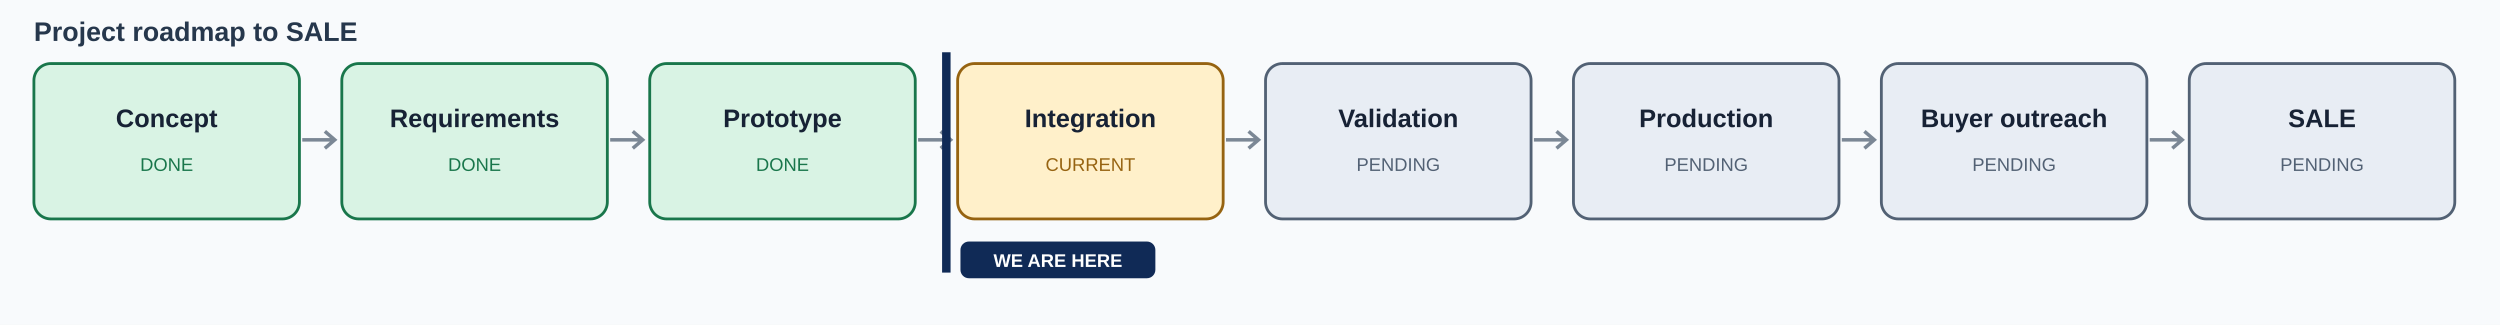
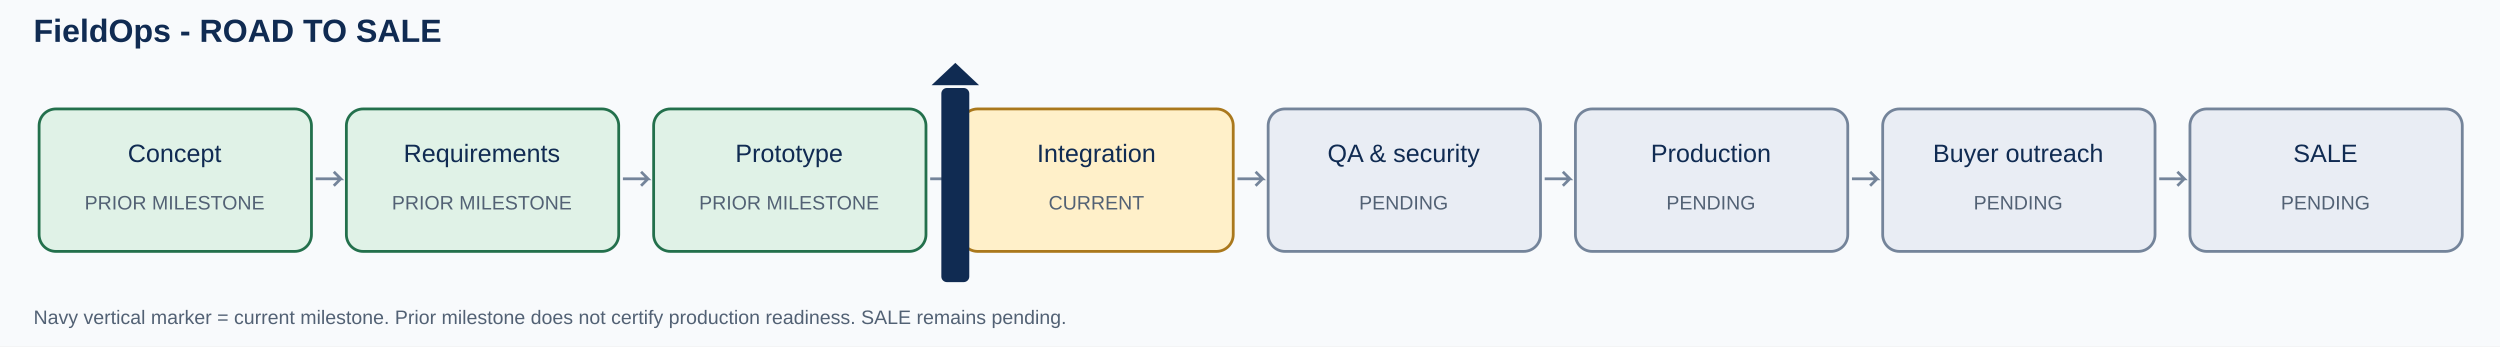
- <svg xmlns="http://www.w3.org/2000/svg" width="1770" height="230" viewBox="0 0 1770 230">
-   <rect width="1770" height="230" fill="#f8fafc" />
-   <text x="24" y="29" font-family="Arial" font-size="19" font-weight="bold" fill="#26374c">Project roadmap to SALE</text>
-   <rect x="24" y="45" width="188" height="110" rx="12" fill="#d9f3e4" stroke="#19764b" stroke-width="2" />
-   <text x="118" y="90" text-anchor="middle" font-family="Arial" font-size="18" font-weight="bold" fill="#172235">Concept</text>
-   <text x="118" y="121" text-anchor="middle" font-family="Arial" font-size="13" fill="#19764b">DONE</text>
-   <path d="M214 99h23m-7 -6l7 6 -7 6" fill="none" stroke="#7b8795" stroke-width="2.5" />
-   <rect x="242" y="45" width="188" height="110" rx="12" fill="#d9f3e4" stroke="#19764b" stroke-width="2" />
-   <text x="336" y="90" text-anchor="middle" font-family="Arial" font-size="18" font-weight="bold" fill="#172235">Requirements</text>
-   <text x="336" y="121" text-anchor="middle" font-family="Arial" font-size="13" fill="#19764b">DONE</text>
-   <path d="M432 99h23m-7 -6l7 6 -7 6" fill="none" stroke="#7b8795" stroke-width="2.5" />
-   <rect x="460" y="45" width="188" height="110" rx="12" fill="#d9f3e4" stroke="#19764b" stroke-width="2" />
-   <text x="554" y="90" text-anchor="middle" font-family="Arial" font-size="18" font-weight="bold" fill="#172235">Prototype</text>
-   <text x="554" y="121" text-anchor="middle" font-family="Arial" font-size="13" fill="#19764b">DONE</text>
-   <path d="M650 99h23m-7 -6l7 6 -7 6" fill="none" stroke="#7b8795" stroke-width="2.5" />
-   <rect x="678" y="45" width="188" height="110" rx="12" fill="#fff0ca" stroke="#966311" stroke-width="2" />
-   <text x="772" y="90" text-anchor="middle" font-family="Arial" font-size="18" font-weight="bold" fill="#172235">Integration</text>
-   <text x="772" y="121" text-anchor="middle" font-family="Arial" font-size="13" fill="#966311">CURRENT</text>
-   <path d="M868 99h23m-7 -6l7 6 -7 6" fill="none" stroke="#7b8795" stroke-width="2.5" />
-   <rect x="896" y="45" width="188" height="110" rx="12" fill="#e8edf4" stroke="#526174" stroke-width="2" />
-   <text x="990" y="90" text-anchor="middle" font-family="Arial" font-size="18" font-weight="bold" fill="#172235">Validation</text>
-   <text x="990" y="121" text-anchor="middle" font-family="Arial" font-size="13" fill="#526174">PENDING</text>
-   <path d="M1086 99h23m-7 -6l7 6 -7 6" fill="none" stroke="#7b8795" stroke-width="2.5" />
-   <rect x="1114" y="45" width="188" height="110" rx="12" fill="#e8edf4" stroke="#526174" stroke-width="2" />
-   <text x="1208" y="90" text-anchor="middle" font-family="Arial" font-size="18" font-weight="bold" fill="#172235">Production</text>
-   <text x="1208" y="121" text-anchor="middle" font-family="Arial" font-size="13" fill="#526174">PENDING</text>
-   <path d="M1304 99h23m-7 -6l7 6 -7 6" fill="none" stroke="#7b8795" stroke-width="2.5" />
-   <rect x="1332" y="45" width="188" height="110" rx="12" fill="#e8edf4" stroke="#526174" stroke-width="2" />
-   <text x="1426" y="90" text-anchor="middle" font-family="Arial" font-size="18" font-weight="bold" fill="#172235">Buyer outreach</text>
-   <text x="1426" y="121" text-anchor="middle" font-family="Arial" font-size="13" fill="#526174">PENDING</text>
-   <path d="M1522 99h23m-7 -6l7 6 -7 6" fill="none" stroke="#7b8795" stroke-width="2.5" />
-   <rect x="1550" y="45" width="188" height="110" rx="12" fill="#e8edf4" stroke="#526174" stroke-width="2" />
-   <text x="1644" y="90" text-anchor="middle" font-family="Arial" font-size="18" font-weight="bold" fill="#172235">SALE</text>
-   <text x="1644" y="121" text-anchor="middle" font-family="Arial" font-size="13" fill="#526174">PENDING</text>
-   <line x1="670" y1="37" x2="670" y2="193" stroke="#102a56" stroke-width="6" />
-   <rect x="680" y="171" width="138" height="26" rx="6" fill="#102a56" />
-   <text x="749" y="189" text-anchor="middle" font-family="Arial" font-size="13" font-weight="bold" fill="white">WE ARE HERE</text>
+ <svg xmlns="http://www.w3.org/2000/svg" width="1790" height="248" viewBox="0 0 1790 248" role="img" aria-label="Horizontal roadmap with thick vertical navy marker at Integration">
+   <rect width="1790" height="248" fill="#f8fafc" />
+   <text x="24" y="30" font-family="Arial" font-size="23" font-weight="bold" fill="#102b52">FieldOps - ROAD TO SALE</text>
+   <rect x="28" y="78" width="195" height="102" rx="12" fill="#e0f2e7" stroke="#23704c" stroke-width="2" />
+   <text x="125" y="116" text-anchor="middle" font-family="Arial" font-size="18" fill="#102b52">Concept</text>
+   <text x="125" y="150" text-anchor="middle" font-family="Arial" font-size="14" fill="#526174">PRIOR MILESTONE</text>
+   <path d="M 226 128 h 18 l -5 -5 m 5 5 l -5 5" stroke="#74849a" stroke-width="2" fill="none" />
+   <rect x="248" y="78" width="195" height="102" rx="12" fill="#e0f2e7" stroke="#23704c" stroke-width="2" />
+   <text x="345" y="116" text-anchor="middle" font-family="Arial" font-size="18" fill="#102b52">Requirements</text>
+   <text x="345" y="150" text-anchor="middle" font-family="Arial" font-size="14" fill="#526174">PRIOR MILESTONE</text>
+   <path d="M 446 128 h 18 l -5 -5 m 5 5 l -5 5" stroke="#74849a" stroke-width="2" fill="none" />
+   <rect x="468" y="78" width="195" height="102" rx="12" fill="#e0f2e7" stroke="#23704c" stroke-width="2" />
+   <text x="565" y="116" text-anchor="middle" font-family="Arial" font-size="18" fill="#102b52">Prototype</text>
+   <text x="565" y="150" text-anchor="middle" font-family="Arial" font-size="14" fill="#526174">PRIOR MILESTONE</text>
+   <path d="M 666 128 h 18 l -5 -5 m 5 5 l -5 5" stroke="#74849a" stroke-width="2" fill="none" />
+   <rect x="688" y="78" width="195" height="102" rx="12" fill="#fff0c9" stroke="#aa781c" stroke-width="2" />
+   <text x="785" y="116" text-anchor="middle" font-family="Arial" font-size="18" fill="#102b52">Integration</text>
+   <text x="785" y="150" text-anchor="middle" font-family="Arial" font-size="14" fill="#526174">CURRENT</text>
+   <path d="M 886 128 h 18 l -5 -5 m 5 5 l -5 5" stroke="#74849a" stroke-width="2" fill="none" />
+   <rect x="908" y="78" width="195" height="102" rx="12" fill="#e9edf4" stroke="#74849a" stroke-width="2" />
+   <text x="1005" y="116" text-anchor="middle" font-family="Arial" font-size="18" fill="#102b52">QA &amp; security</text>
+   <text x="1005" y="150" text-anchor="middle" font-family="Arial" font-size="14" fill="#526174">PENDING</text>
+   <path d="M 1106 128 h 18 l -5 -5 m 5 5 l -5 5" stroke="#74849a" stroke-width="2" fill="none" />
+   <rect x="1128" y="78" width="195" height="102" rx="12" fill="#e9edf4" stroke="#74849a" stroke-width="2" />
+   <text x="1225" y="116" text-anchor="middle" font-family="Arial" font-size="18" fill="#102b52">Production</text>
+   <text x="1225" y="150" text-anchor="middle" font-family="Arial" font-size="14" fill="#526174">PENDING</text>
+   <path d="M 1326 128 h 18 l -5 -5 m 5 5 l -5 5" stroke="#74849a" stroke-width="2" fill="none" />
+   <rect x="1348" y="78" width="195" height="102" rx="12" fill="#e9edf4" stroke="#74849a" stroke-width="2" />
+   <text x="1445" y="116" text-anchor="middle" font-family="Arial" font-size="18" fill="#102b52">Buyer outreach</text>
+   <text x="1445" y="150" text-anchor="middle" font-family="Arial" font-size="14" fill="#526174">PENDING</text>
+   <path d="M 1546 128 h 18 l -5 -5 m 5 5 l -5 5" stroke="#74849a" stroke-width="2" fill="none" />
+   <rect x="1568" y="78" width="195" height="102" rx="12" fill="#e9edf4" stroke="#74849a" stroke-width="2" />
+   <text x="1665" y="116" text-anchor="middle" font-family="Arial" font-size="18" fill="#102b52">SALE</text>
+   <text x="1665" y="150" text-anchor="middle" font-family="Arial" font-size="14" fill="#526174">PENDING</text>
+   <rect x="674" y="63" width="20" height="139" rx="4" fill="#102b52" />
+   <path d="M 667 61 L 684 45 L 701 61 Z" fill="#102b52" />
+   <text x="24" y="232" font-family="Arial" font-size="14" fill="#526174">Navy vertical marker = current milestone. Prior milestone does not certify production readiness. SALE remains pending.</text>
</svg>
